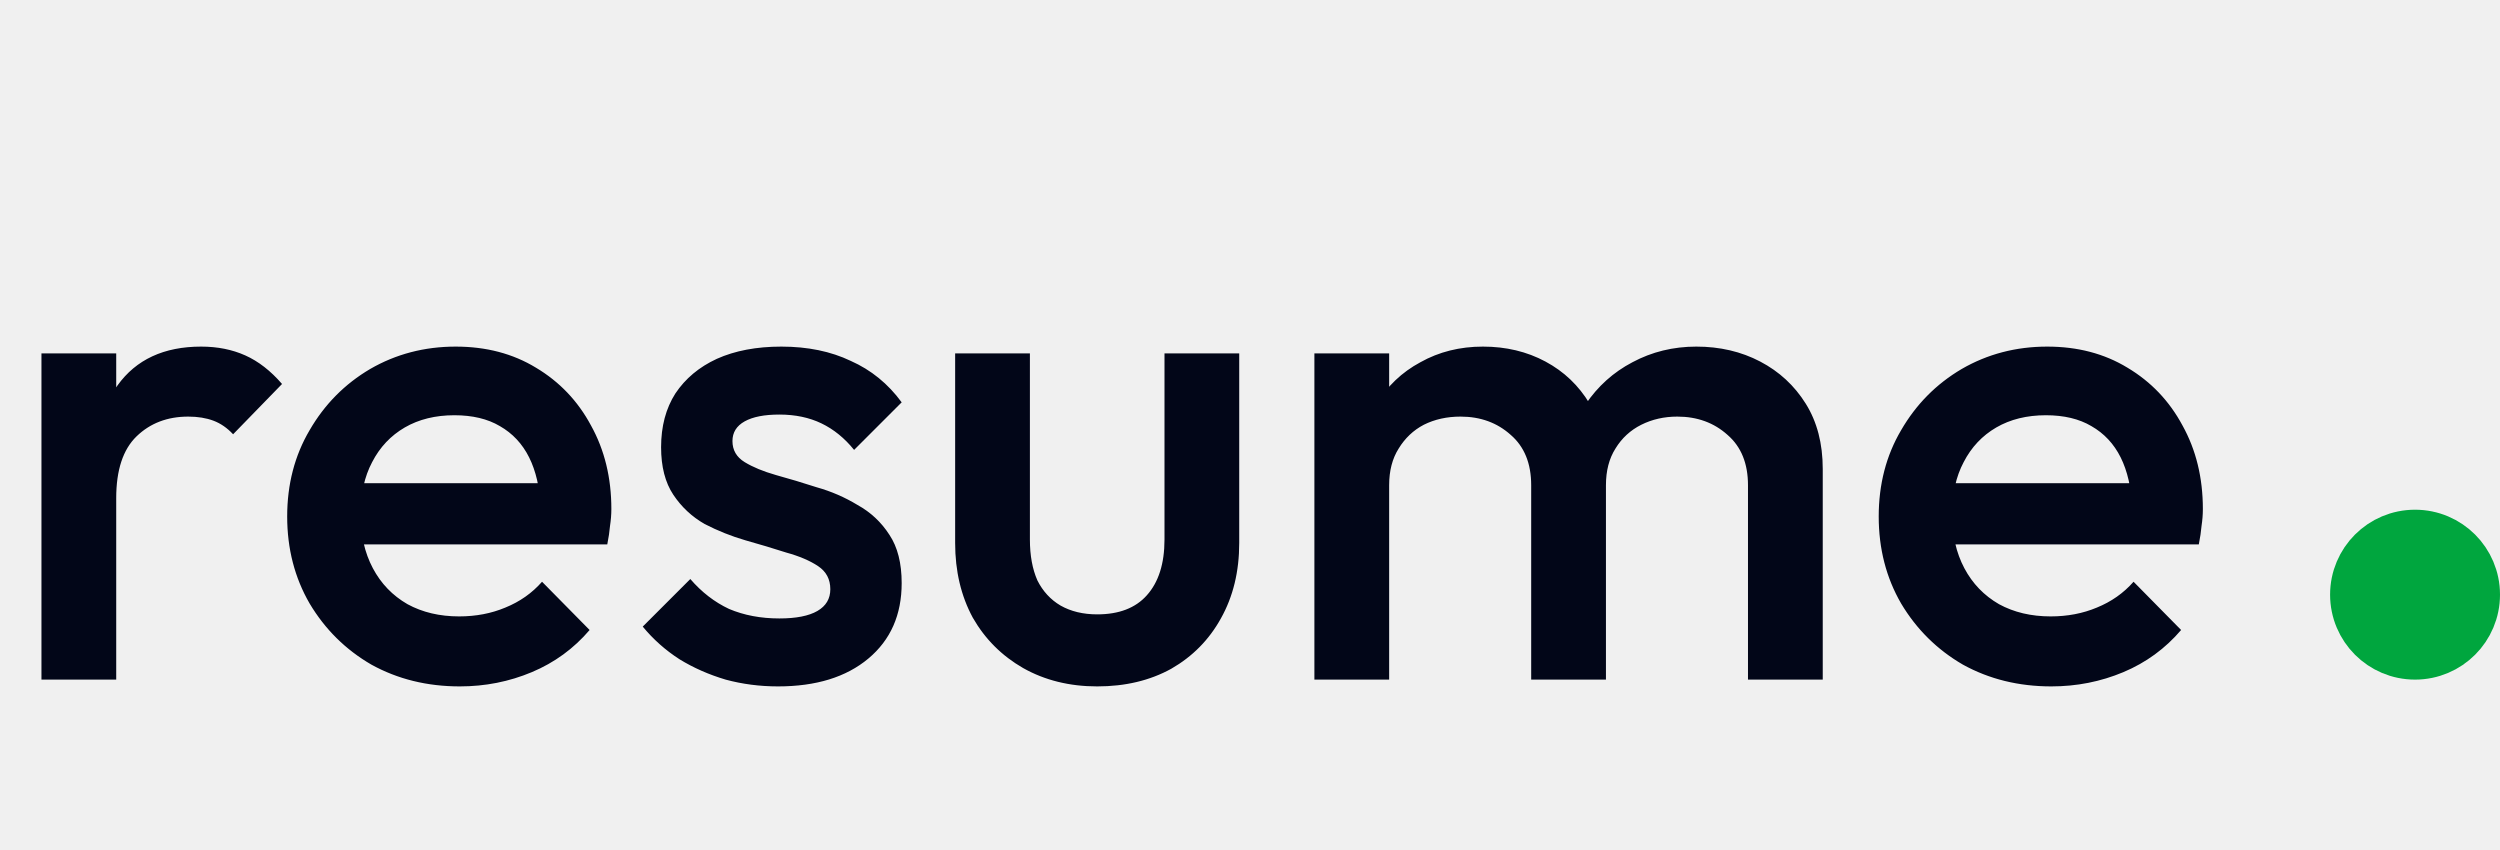
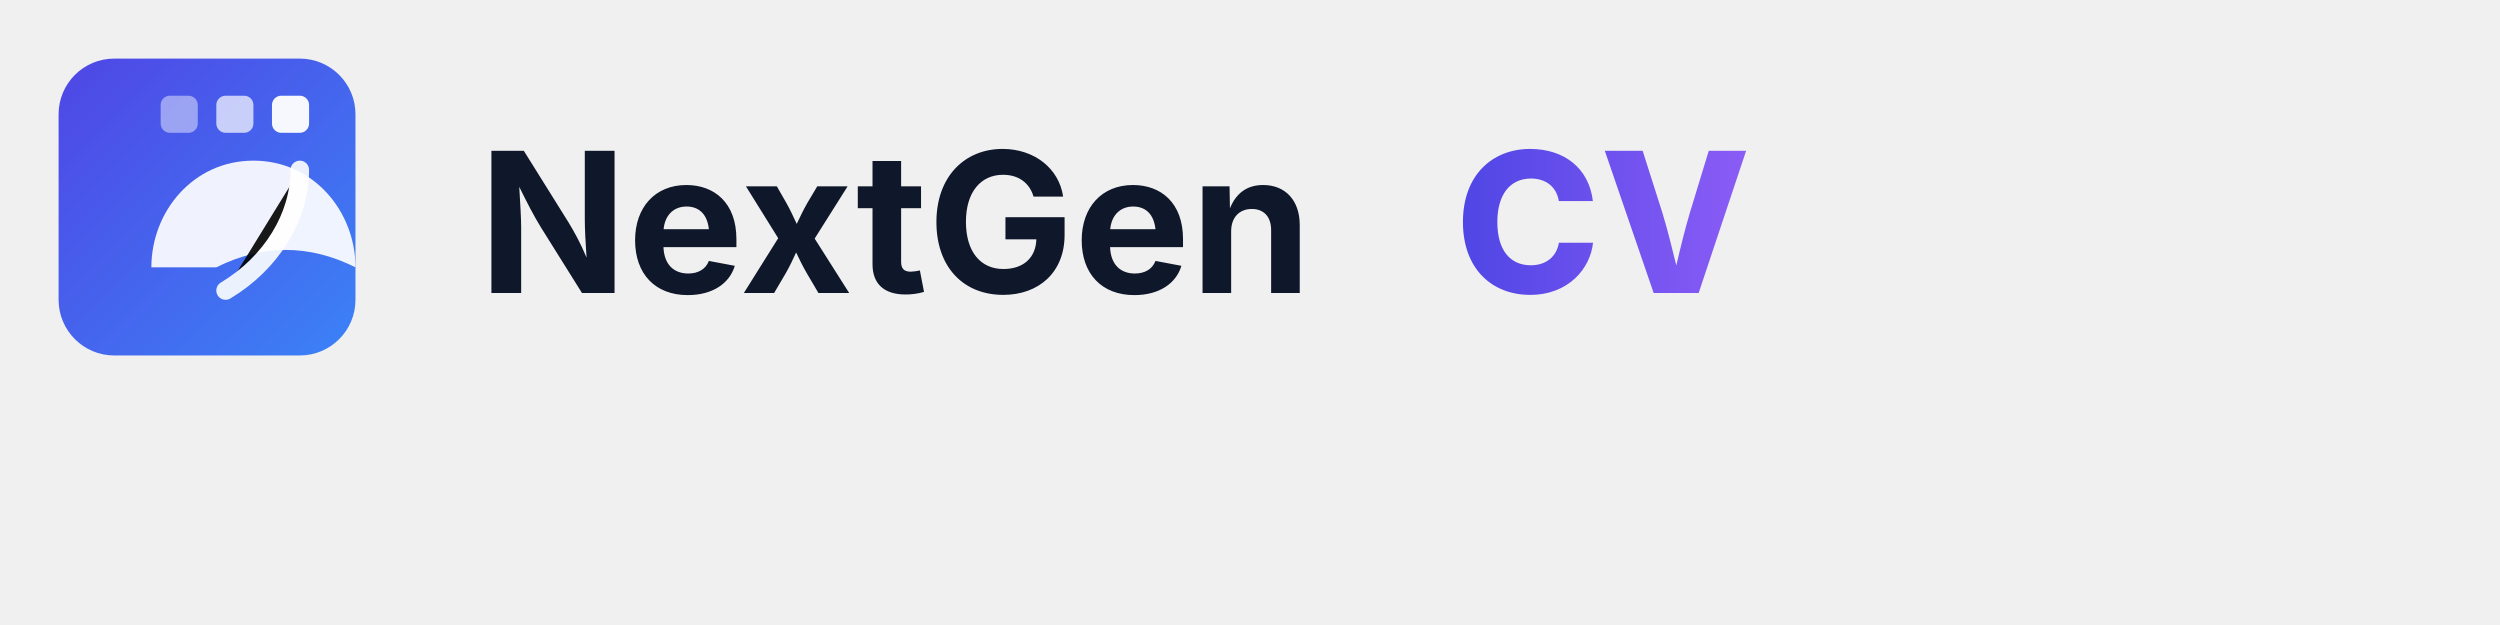
- <svg xmlns="http://www.w3.org/2000/svg" width="103" height="35" viewBox="0 0 103 35" fill="none">
-   <path d="M1.708 28V14.56H4.788V28H1.708ZM4.788 20.524L3.724 19.992C3.724 18.293 4.097 16.921 4.844 15.876C5.609 14.812 6.757 14.28 8.288 14.28C8.96 14.28 9.567 14.401 10.108 14.644C10.649 14.887 11.153 15.279 11.62 15.82L9.604 17.892C9.361 17.631 9.091 17.444 8.792 17.332C8.493 17.22 8.148 17.164 7.756 17.164C6.897 17.164 6.188 17.435 5.628 17.976C5.068 18.517 4.788 19.367 4.788 20.524ZM18.944 28.28C17.6 28.28 16.387 27.981 15.304 27.384C14.24 26.768 13.391 25.928 12.756 24.864C12.14 23.8 11.832 22.605 11.832 21.28C11.832 19.955 12.14 18.769 12.756 17.724C13.372 16.66 14.203 15.82 15.248 15.204C16.312 14.588 17.488 14.28 18.776 14.28C20.027 14.28 21.128 14.569 22.08 15.148C23.051 15.727 23.807 16.52 24.348 17.528C24.908 18.536 25.188 19.684 25.188 20.972C25.188 21.196 25.169 21.429 25.132 21.672C25.113 21.896 25.076 22.148 25.02 22.428H13.988V19.908H23.424L22.276 20.916C22.239 20.095 22.08 19.404 21.8 18.844C21.52 18.284 21.119 17.855 20.596 17.556C20.092 17.257 19.467 17.108 18.72 17.108C17.936 17.108 17.255 17.276 16.676 17.612C16.098 17.948 15.649 18.424 15.332 19.04C15.015 19.637 14.856 20.356 14.856 21.196C14.856 22.036 15.024 22.773 15.36 23.408C15.696 24.043 16.172 24.537 16.788 24.892C17.404 25.228 18.113 25.396 18.916 25.396C19.607 25.396 20.241 25.275 20.82 25.032C21.418 24.789 21.922 24.435 22.332 23.968L24.292 25.956C23.639 26.721 22.846 27.3 21.912 27.692C20.979 28.084 19.989 28.28 18.944 28.28ZM32.053 28.28C31.307 28.28 30.588 28.187 29.897 28C29.207 27.795 28.572 27.515 27.993 27.16C27.415 26.787 26.911 26.339 26.481 25.816L28.441 23.856C28.908 24.397 29.44 24.808 30.037 25.088C30.653 25.349 31.344 25.48 32.109 25.48C32.8 25.48 33.323 25.377 33.677 25.172C34.032 24.967 34.209 24.668 34.209 24.276C34.209 23.865 34.041 23.548 33.705 23.324C33.369 23.1 32.931 22.913 32.389 22.764C31.867 22.596 31.307 22.428 30.709 22.26C30.131 22.092 29.571 21.868 29.029 21.588C28.507 21.289 28.077 20.888 27.741 20.384C27.405 19.88 27.237 19.227 27.237 18.424C27.237 17.565 27.433 16.828 27.825 16.212C28.236 15.596 28.805 15.12 29.533 14.784C30.28 14.448 31.167 14.28 32.193 14.28C33.276 14.28 34.228 14.476 35.049 14.868C35.889 15.241 36.589 15.811 37.149 16.576L35.189 18.536C34.797 18.051 34.349 17.687 33.845 17.444C33.341 17.201 32.763 17.08 32.109 17.08C31.493 17.08 31.017 17.173 30.681 17.36C30.345 17.547 30.177 17.817 30.177 18.172C30.177 18.545 30.345 18.835 30.681 19.04C31.017 19.245 31.447 19.423 31.969 19.572C32.511 19.721 33.071 19.889 33.649 20.076C34.247 20.244 34.807 20.487 35.329 20.804C35.871 21.103 36.309 21.513 36.645 22.036C36.981 22.54 37.149 23.203 37.149 24.024C37.149 25.331 36.692 26.367 35.777 27.132C34.863 27.897 33.621 28.28 32.053 28.28ZM45.205 28.28C44.066 28.28 43.048 28.028 42.153 27.524C41.275 27.02 40.584 26.329 40.081 25.452C39.595 24.556 39.352 23.529 39.352 22.372V14.56H42.432V22.232C42.432 22.885 42.535 23.445 42.74 23.912C42.965 24.36 43.282 24.705 43.693 24.948C44.122 25.191 44.626 25.312 45.205 25.312C46.1 25.312 46.782 25.051 47.248 24.528C47.734 23.987 47.977 23.221 47.977 22.232V14.56H51.056V22.372C51.056 23.548 50.804 24.584 50.3 25.48C49.815 26.357 49.134 27.048 48.257 27.552C47.379 28.037 46.362 28.28 45.205 28.28ZM54.153 28V14.56H57.233V28H54.153ZM63.085 28V19.992C63.085 19.096 62.805 18.405 62.245 17.92C61.685 17.416 60.995 17.164 60.173 17.164C59.613 17.164 59.109 17.276 58.661 17.5C58.232 17.724 57.887 18.051 57.625 18.48C57.364 18.891 57.233 19.395 57.233 19.992L56.029 19.32C56.029 18.293 56.253 17.407 56.701 16.66C57.149 15.913 57.756 15.335 58.521 14.924C59.287 14.495 60.145 14.28 61.097 14.28C62.049 14.28 62.908 14.485 63.673 14.896C64.439 15.307 65.045 15.885 65.493 16.632C65.941 17.379 66.165 18.275 66.165 19.32V28H63.085ZM72.017 28V19.992C72.017 19.096 71.737 18.405 71.177 17.92C70.617 17.416 69.927 17.164 69.105 17.164C68.564 17.164 68.069 17.276 67.621 17.5C67.173 17.724 66.819 18.051 66.557 18.48C66.296 18.891 66.165 19.395 66.165 19.992L64.429 19.32C64.523 18.293 64.821 17.407 65.325 16.66C65.829 15.913 66.473 15.335 67.257 14.924C68.06 14.495 68.937 14.28 69.889 14.28C70.86 14.28 71.737 14.485 72.521 14.896C73.305 15.307 73.931 15.885 74.397 16.632C74.864 17.379 75.097 18.275 75.097 19.32V28H72.017ZM84.514 28.28C83.171 28.28 81.957 27.981 80.874 27.384C79.811 26.768 78.961 25.928 78.326 24.864C77.71 23.8 77.403 22.605 77.403 21.28C77.403 19.955 77.71 18.769 78.326 17.724C78.942 16.66 79.773 15.82 80.819 15.204C81.882 14.588 83.058 14.28 84.347 14.28C85.597 14.28 86.698 14.569 87.65 15.148C88.621 15.727 89.377 16.52 89.918 17.528C90.478 18.536 90.758 19.684 90.758 20.972C90.758 21.196 90.74 21.429 90.703 21.672C90.684 21.896 90.647 22.148 90.591 22.428H79.558V19.908H88.995L87.847 20.916C87.809 20.095 87.65 19.404 87.371 18.844C87.091 18.284 86.689 17.855 86.166 17.556C85.662 17.257 85.037 17.108 84.29 17.108C83.507 17.108 82.825 17.276 82.246 17.612C81.668 17.948 81.22 18.424 80.903 19.04C80.585 19.637 80.427 20.356 80.427 21.196C80.427 22.036 80.594 22.773 80.93 23.408C81.266 24.043 81.743 24.537 82.359 24.892C82.975 25.228 83.684 25.396 84.487 25.396C85.177 25.396 85.812 25.275 86.391 25.032C86.988 24.789 87.492 24.435 87.903 23.968L89.862 25.956C89.209 26.721 88.416 27.3 87.483 27.692C86.549 28.084 85.56 28.28 84.514 28.28Z" fill="#020618" />
-   <rect x="97" y="22" width="5" height="5" rx="2.5" fill="#00A63E" stroke="#00A63E" stroke-width="2" />
+ <svg xmlns="http://www.w3.org/2000/svg" width="512" height="128" viewBox="0 0 512 128" role="img" aria-label="NextGenCV logo">
+   <defs>
+     <linearGradient id="g1" x1="0" y1="0" x2="1" y2="1">
+       <stop offset="0%" stop-color="#4F46E5" />
+       <stop offset="100%" stop-color="#3B82F6" />
+     </linearGradient>
+     <linearGradient id="gText" x1="0" y1="0" x2="1" y2="0">
+       <stop offset="0%" stop-color="#4F46E5" />
+       <stop offset="100%" stop-color="#8B5CF6" />
+     </linearGradient>
+   </defs>
+   <g transform="translate(12,12) scale(0.95)">
+     <rect x="0" y="0" width="64" height="64" rx="12" fill="url(#g1)" />
+     <rect x="46" y="8" width="8" height="8" rx="2" fill="#fff" opacity="0.95" />
+     <rect x="34" y="8" width="8" height="8" rx="2" fill="#fff" opacity="0.7" />
+     <rect x="22" y="8" width="8" height="8" rx="2" fill="#fff" opacity="0.45" />
+     <path d="M20 45c0-12 9-23 22-23s22 11 22 23c-10-5-20-5-30 0H20z" fill="#fff" opacity="0.92" />
+     <path d="M36 50c10-6 16-16 16-26" stroke="#fff" stroke-width="4" stroke-linecap="round" opacity="0.9" />
+   </g>
+   <text x="98" y="60" font-family="Inter,Segoe UI,Roboto,Helvetica,Arial,sans-serif" font-size="40" font-weight="700" fill="#0F172A">NextGen</text>
+   <text x="298" y="60" font-family="Inter,Segoe UI,Roboto,Helvetica,Arial,sans-serif" font-size="40" font-weight="800" fill="url(#gText)">CV</text>
</svg>
